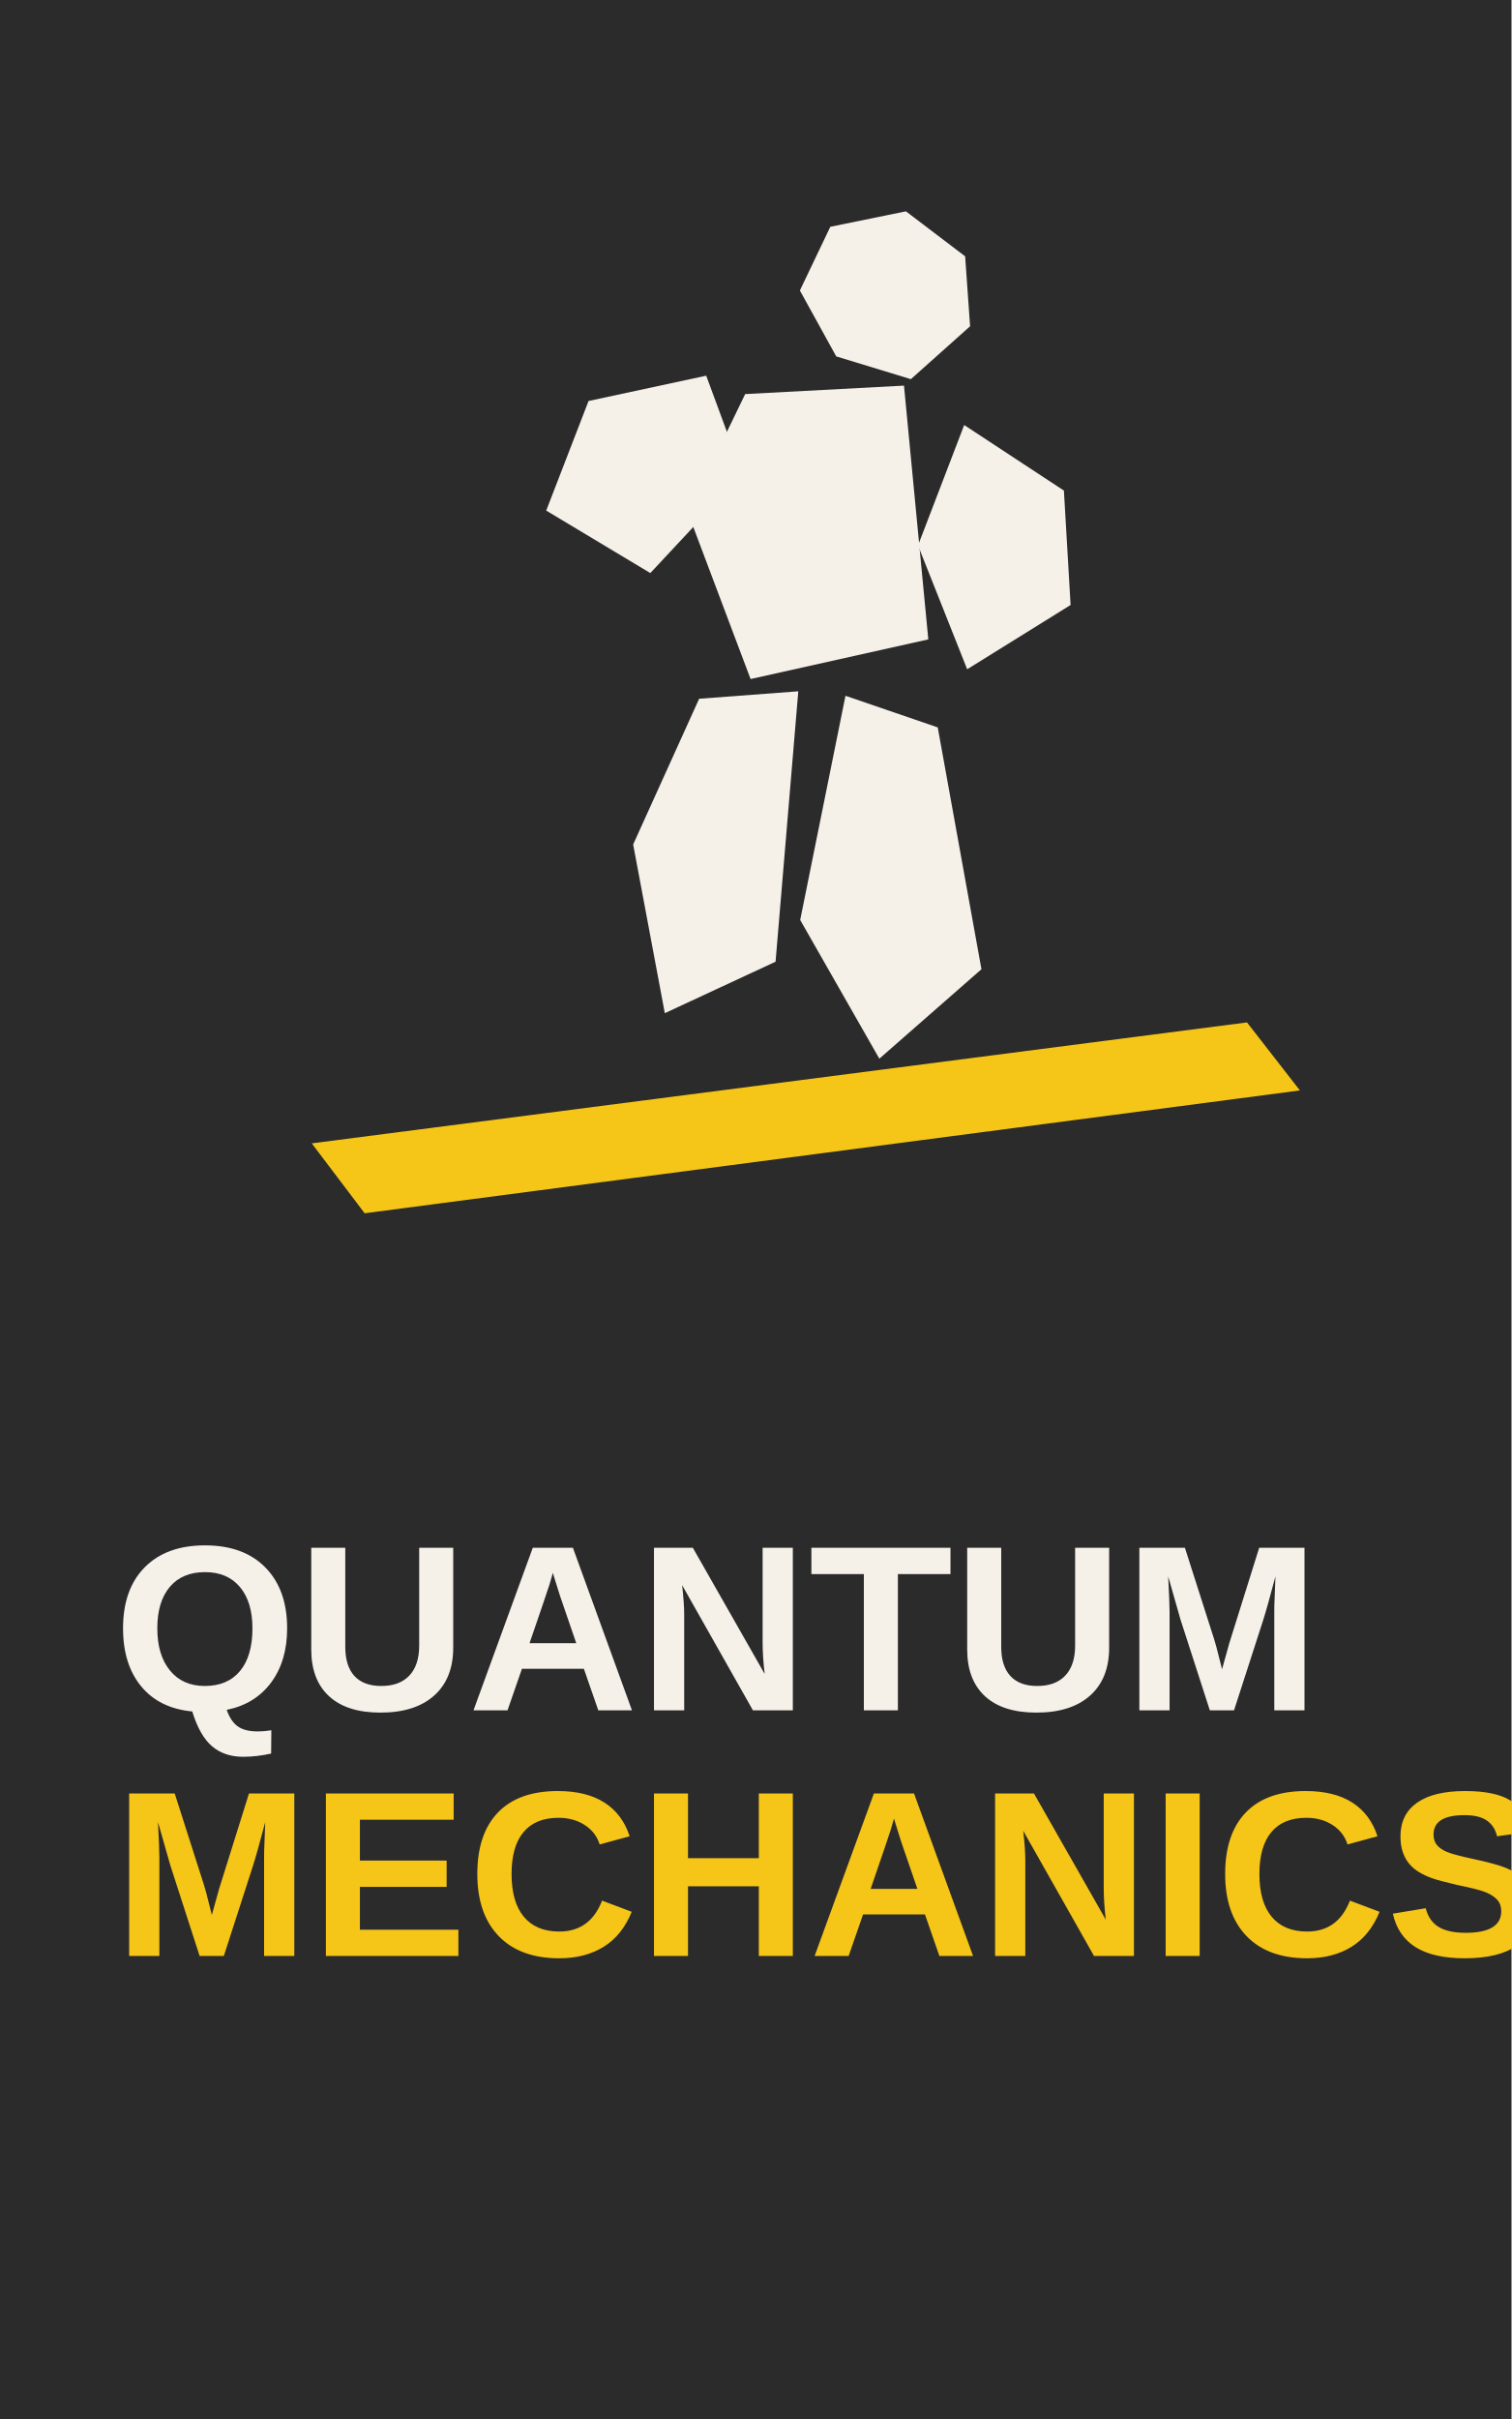
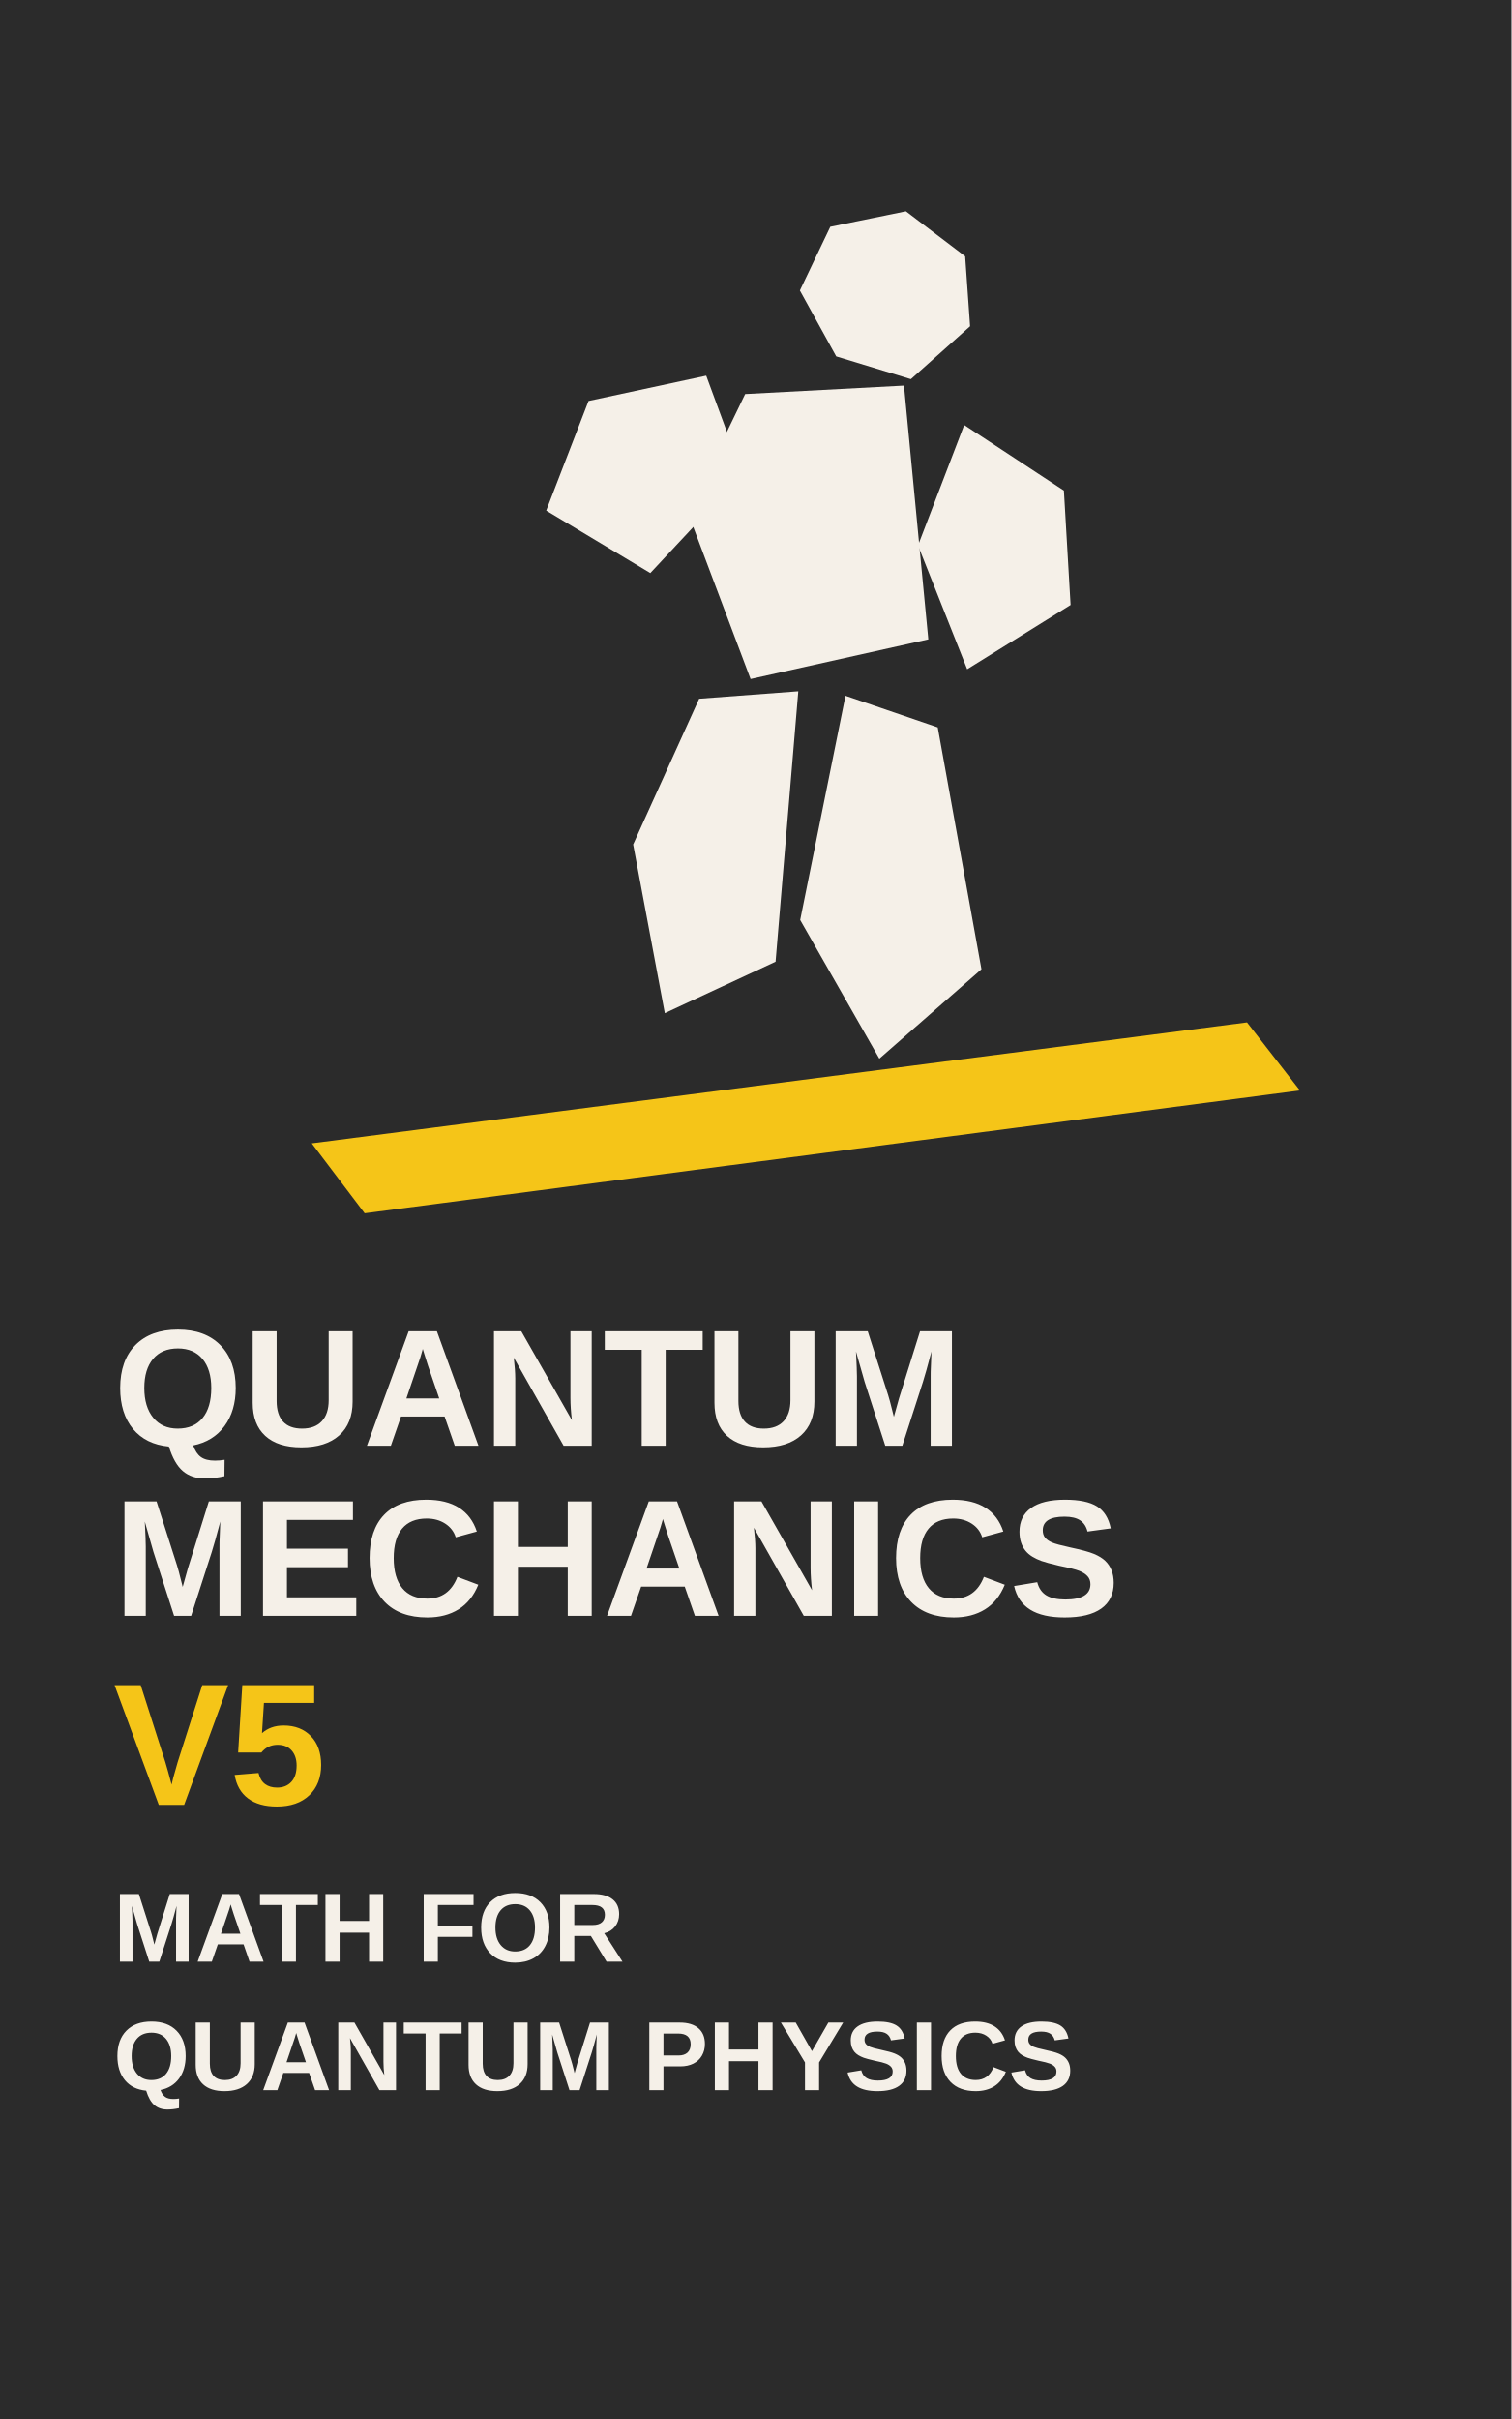
<svg xmlns="http://www.w3.org/2000/svg" viewBox="0 0 1600 2560" width="1600" height="2560" preserveAspectRatio="xMidYMid meet" shape-rendering="geometricPrecision">
  <g id="background">
    <rect x="0" y="0" width="1600" height="2560" fill="#2B2B2B" />
  </g>
  <g id="symbol-fragments" transform="rotate(10, 800, 1010)">
    <polygon points="744,238 820,208 890,244 908,316 856,382 774,372 724,310" fill="#F5F0E8" />
    <polygon points="686,428 850,390 922,650 744,724 648,562" fill="#F5F0E8" />
    <polygon points="524,464 642,416 698,512 620,632 500,586" fill="#F5F0E8" />
    <polygon points="920,420 1036,470 1064,588 968,674 894,554" fill="#F5F0E8" />
    <polygon points="694,754 796,728 822,1014 716,1088 652,918" fill="#F5F0E8" />
    <polygon points="846,724 948,740 1038,984 948,1096 840,966" fill="#F5F0E8" />
  </g>
  <g id="accent-elements">
    <polygon points="330,1210 1320,1082 1376,1154 386,1284" fill="#F5C518" />
  </g>
  <g id="title-letterforms">
-     <text x="120" y="1810" font-family="Arial Black, Arial, sans-serif" font-size="250" font-weight="900" letter-spacing="0" fill="#F5F0E8">QUANTUM</text>
-     <text x="120" y="2070" font-family="Arial Black, Arial, sans-serif" font-size="250" font-weight="900" letter-spacing="0" fill="#F5C518" textLength="1360" lengthAdjust="spacingAndGlyphs">MECHANICS</text>
+     <text x="120" y="1530" font-family="Arial Black, Arial, sans-serif" font-size="176" font-weight="900" letter-spacing="0" fill="#F5F0E8" textLength="1030" lengthAdjust="spacingAndGlyphs">QUANTUM</text>
+     <text x="120" y="1710" font-family="Arial Black, Arial, sans-serif" font-size="176" font-weight="900" letter-spacing="0" fill="#F5F0E8" textLength="1240" lengthAdjust="spacingAndGlyphs">MECHANICS</text>
+     <text x="120" y="1910" font-family="Arial Black, Arial, sans-serif" font-size="184" font-weight="900" letter-spacing="0" fill="#F5C518">V5</text>
+     <text x="120" y="2076" font-family="Arial Black, Arial, sans-serif" font-size="104" font-weight="900" letter-spacing="0" fill="#F5F0E8" textLength="1260" lengthAdjust="spacingAndGlyphs">MATH FOR</text>
+     <text x="120" y="2212" font-family="Arial Black, Arial, sans-serif" font-size="104" font-weight="900" letter-spacing="0" fill="#F5F0E8" textLength="1260" lengthAdjust="spacingAndGlyphs">QUANTUM PHYSICS</text>
  </g>
</svg>
